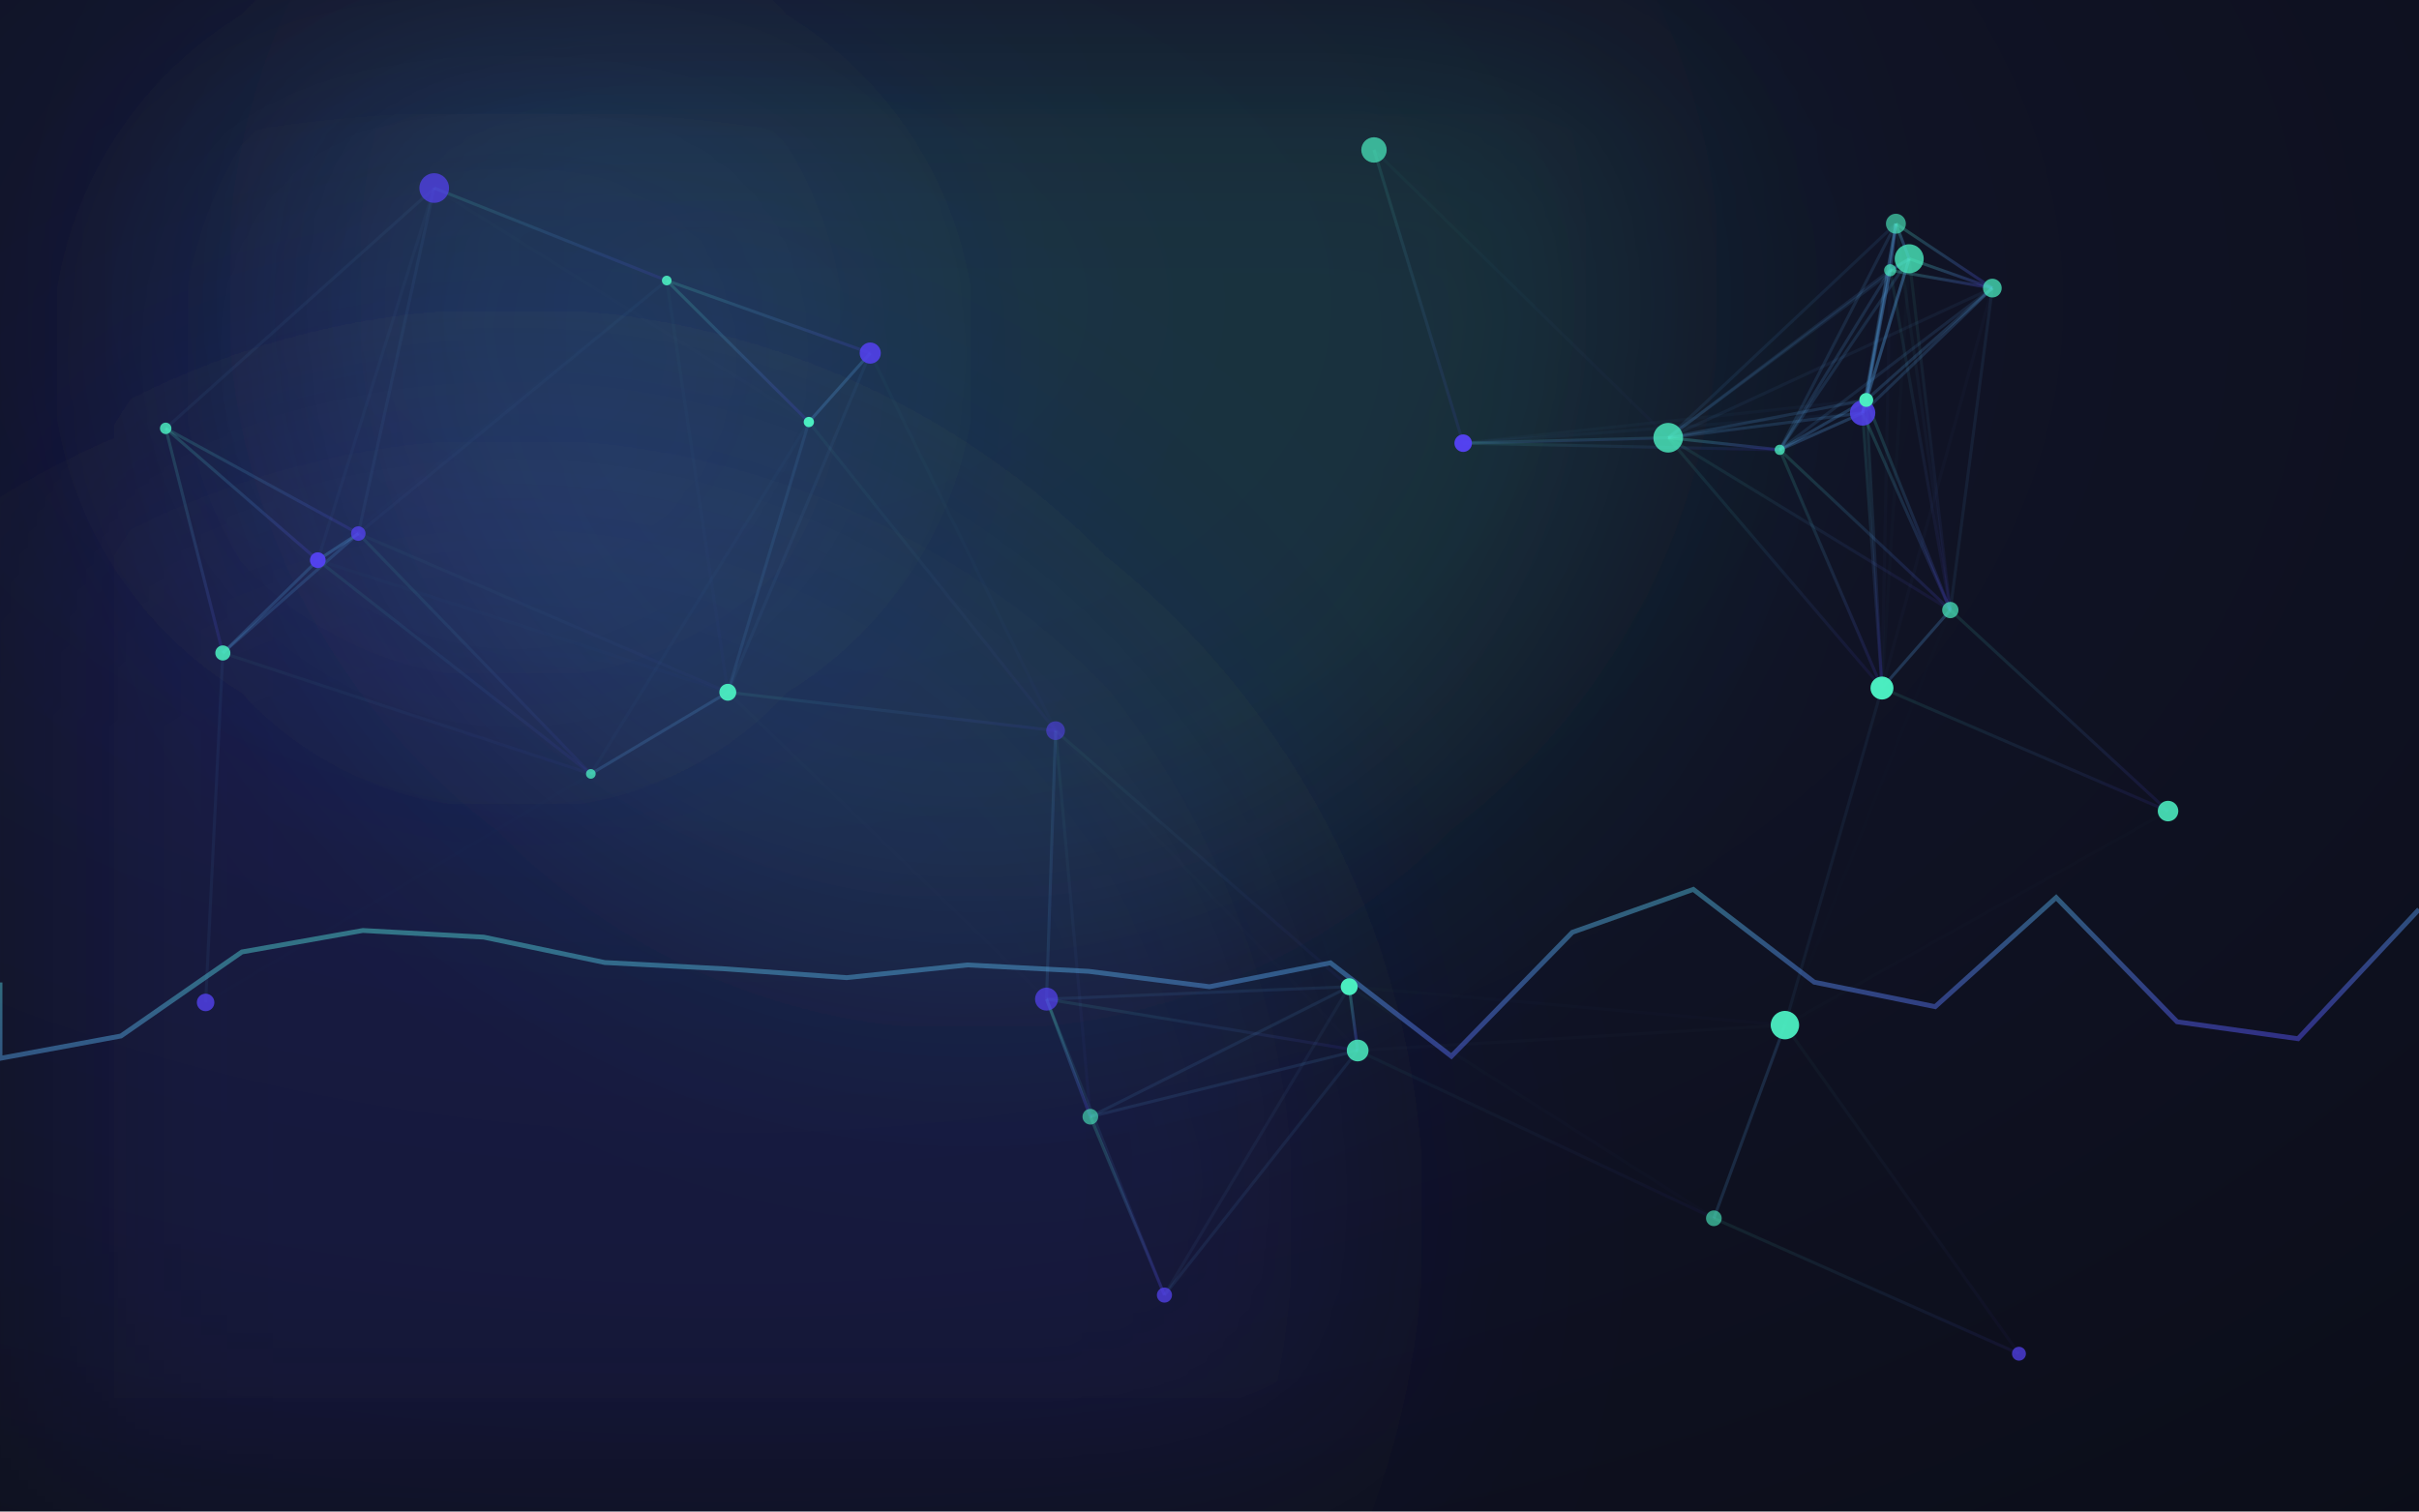
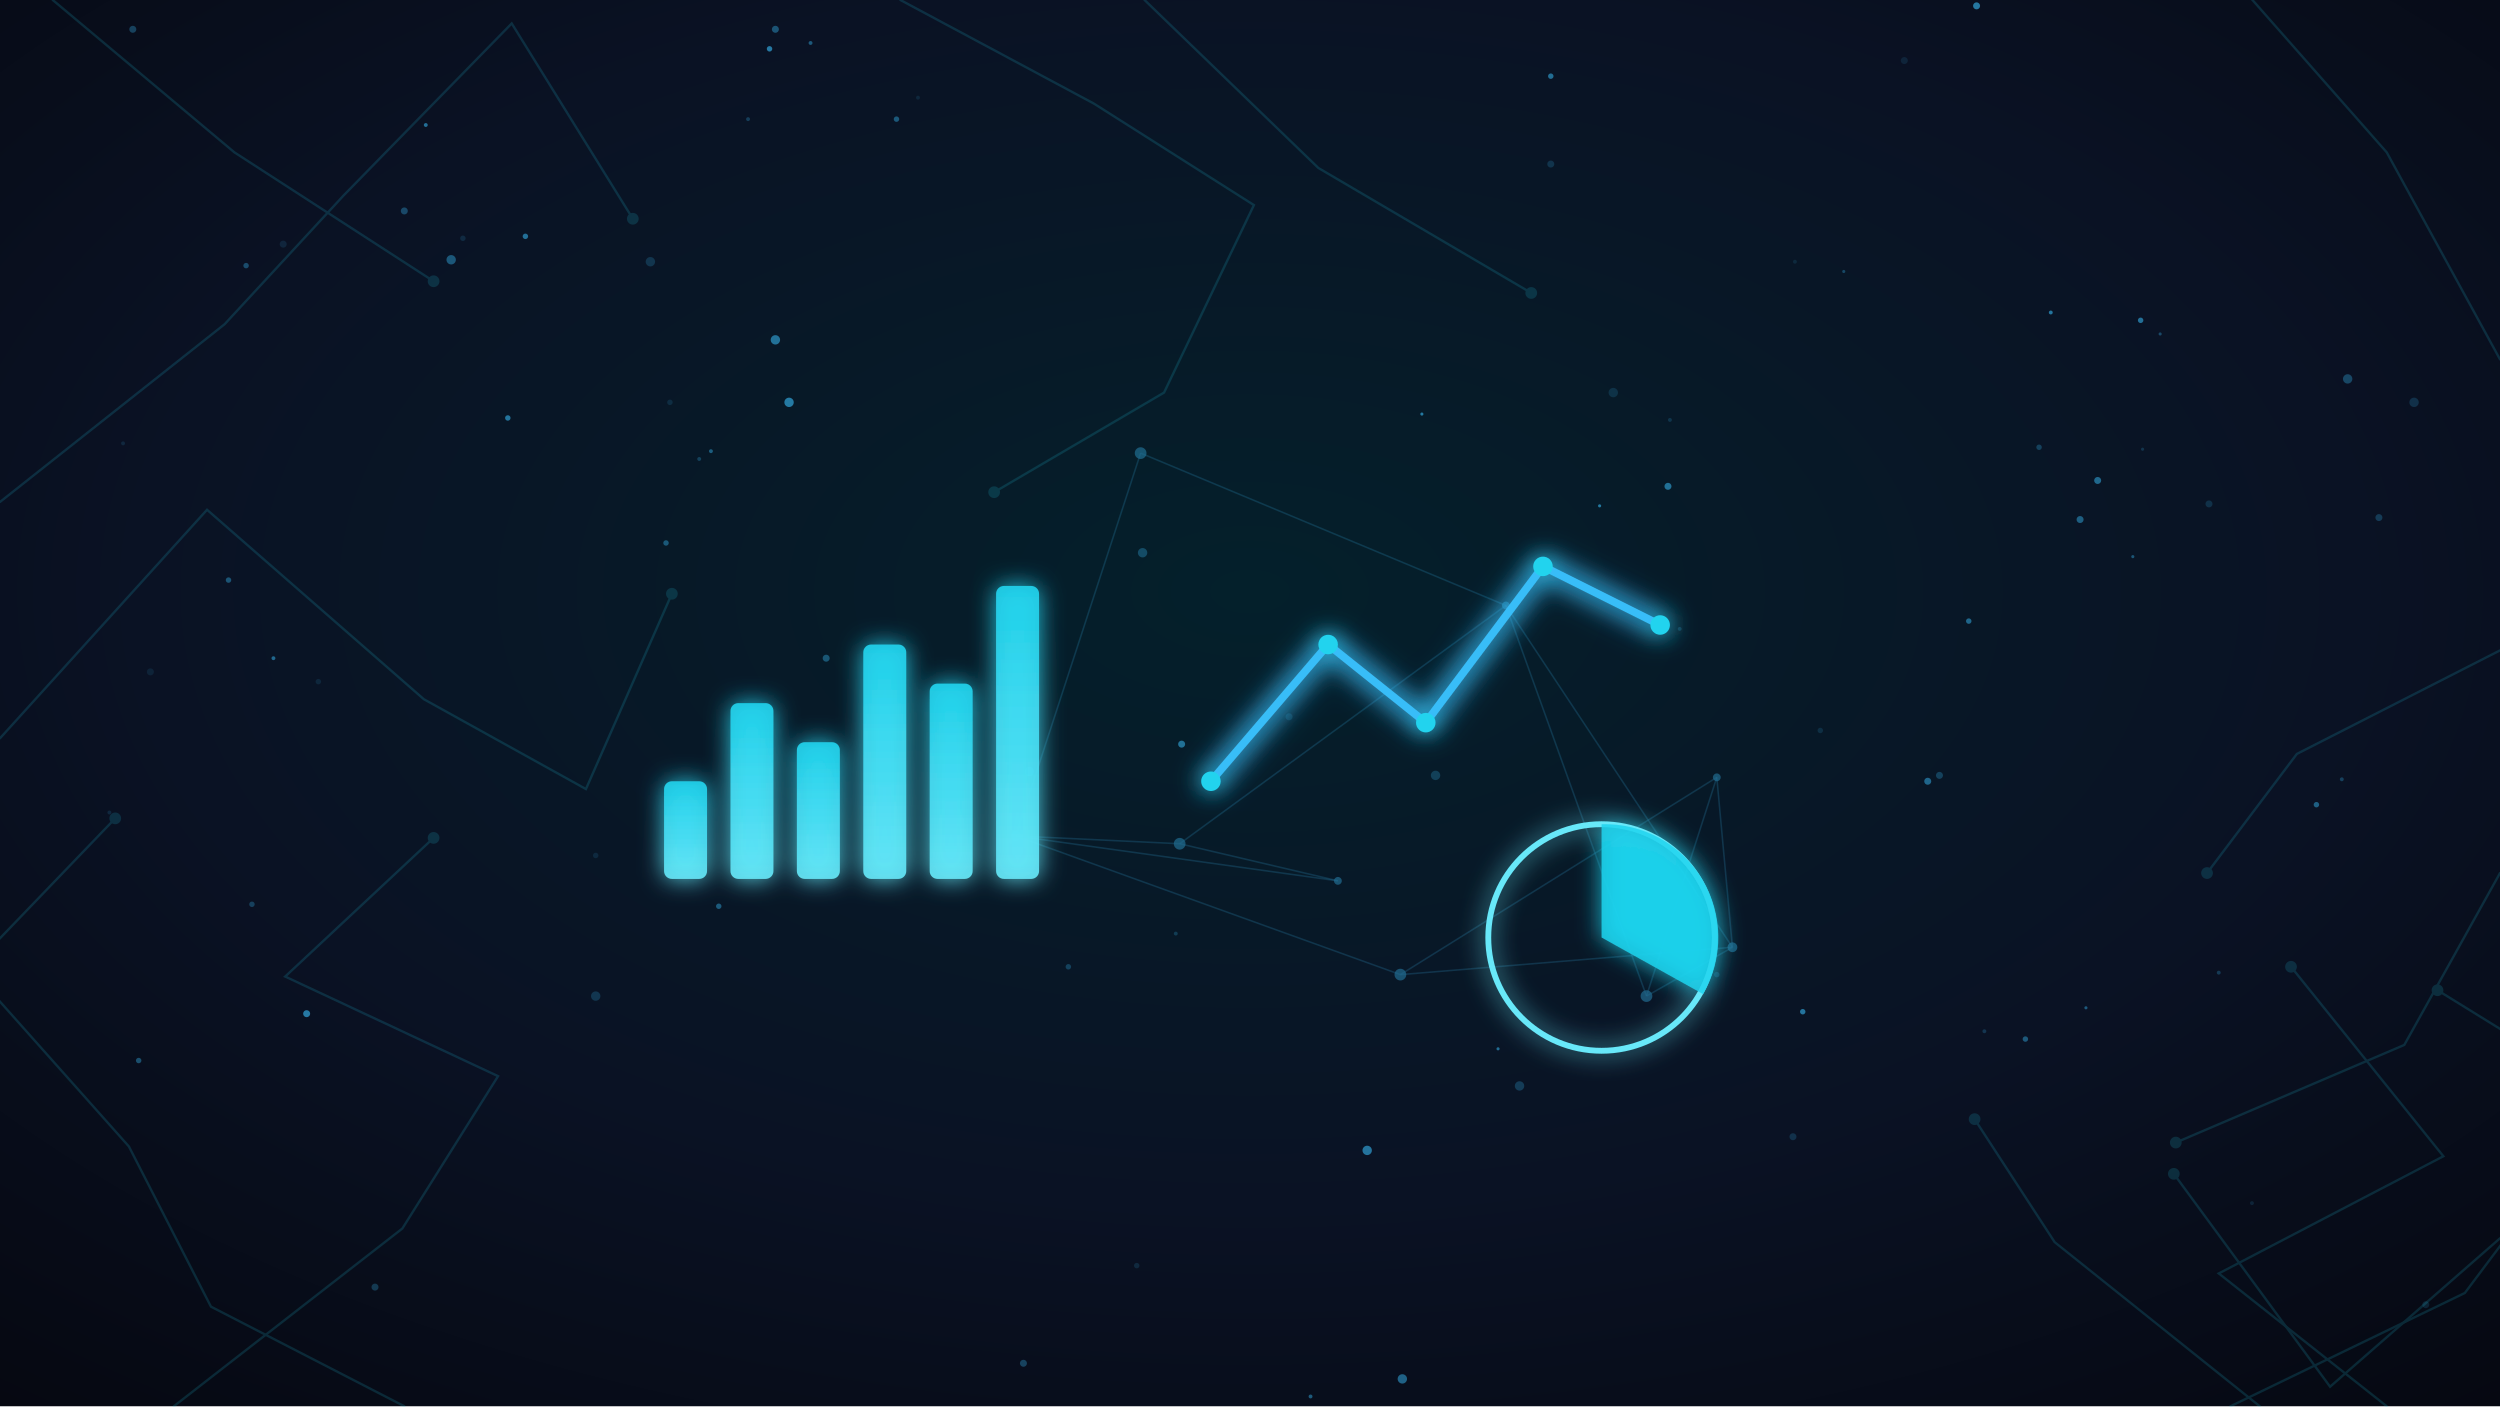
- <svg xmlns="http://www.w3.org/2000/svg" viewBox="0 0 800 500" role="img" aria-label="">
+ <svg xmlns="http://www.w3.org/2000/svg" viewBox="0 0 1280 720" width="1280" height="720">
  <defs>
-     <linearGradient id="lg" x1="0" y1="0" x2="1" y2="1">
-       <stop offset="0" stop-color="hsl(163 85% 62%)" />
-       <stop offset="1" stop-color="hsl(246 85% 60%)" />
+     <radialGradient id="bg" cx="50%" cy="42%" r="80%">
+       <stop offset="0%" stop-color="#04202b" />
+       <stop offset="55%" stop-color="#0a1224" />
+       <stop offset="100%" stop-color="#05070f" />
+     </radialGradient>
+     <linearGradient id="acc" x1="0" y1="0" x2="1" y2="1">
+       <stop offset="0%" stop-color="#22d3ee" />
+       <stop offset="50%" stop-color="#38bdf8" />
+       <stop offset="100%" stop-color="#67e8f9" />
    </linearGradient>
-     <radialGradient id="bg" cx="0.3" cy="0.2" r="1.1">
-       <stop offset="0" stop-color="#141830" />
-       <stop offset="1" stop-color="#0b0d18" />
-     </radialGradient>
-     <filter id="blur" x="-60%" y="-60%" width="220%" height="220%">
-       <feGaussianBlur stdDeviation="46" />
+     <linearGradient id="accV" x1="0" y1="0" x2="0" y2="1">
+       <stop offset="0%" stop-color="#22d3ee" />
+       <stop offset="100%" stop-color="#67e8f9" />
+     </linearGradient>
+     <filter id="glow" x="-60%" y="-60%" width="220%" height="220%">
+       <feGaussianBlur stdDeviation="6" result="b" />
+       <feMerge>
+         <feMergeNode in="b" />
+         <feMergeNode in="SourceGraphic" />
+       </feMerge>
+     </filter>
+     <filter id="softglow" x="-80%" y="-80%" width="260%" height="260%">
+       <feGaussianBlur stdDeviation="14" result="b" />
+       <feMerge>
+         <feMergeNode in="b" />
+         <feMergeNode in="SourceGraphic" />
+       </feMerge>
    </filter>
  </defs>
-   <rect width="800" height="500" fill="url(#bg)" />
-   <circle cx="170" cy="117" r="131" fill="hsl(246 85% 60%)" fill-opacity="0.13" filter="url(#blur)" />
-   <circle cx="322" cy="95" r="225" fill="hsl(163 85% 62%)" fill-opacity="0.13" filter="url(#blur)" />
-   <circle cx="169" cy="403" r="280" fill="hsl(246 85% 60%)" fill-opacity="0.13" filter="url(#blur)" />
-   <path d="M 0 325 L 0 350.1 L 40 342.7 L 80 314.9 L 120 307.8 L 160 310.0 L 200 318.4 L 240 320.5 L 280 323.4 L 320 319.2 L 360 321.3 L 400 326.4 L 440 318.5 L 480 349.4 L 520 308.4 L 560 294.2 L 600 324.9 L 640 333.0 L 680 296.9 L 720 338.0 L 760 343.6 L 800 300.8" fill="none" stroke="url(#lg)" stroke-opacity="0.5" stroke-width="1.6" />
-   <line x1="616.0" y1="136.6" x2="645.0" y2="201.8" stroke="url(#lg)" stroke-opacity="0.178" stroke-width="1" />
-   <line x1="616.0" y1="136.6" x2="631.4" y2="85.6" stroke="url(#lg)" stroke-opacity="0.219" stroke-width="1" />
-   <line x1="616.0" y1="136.6" x2="625.1" y2="89.4" stroke="url(#lg)" stroke-opacity="0.231" stroke-width="1" />
-   <line x1="616.0" y1="136.6" x2="627.0" y2="74.0" stroke="url(#lg)" stroke-opacity="0.196" stroke-width="1" />
-   <line x1="616.0" y1="136.6" x2="588.6" y2="148.8" stroke="url(#lg)" stroke-opacity="0.272" stroke-width="1" />
-   <line x1="616.0" y1="136.6" x2="622.4" y2="227.6" stroke="url(#lg)" stroke-opacity="0.133" stroke-width="1" />
-   <line x1="616.0" y1="136.6" x2="658.9" y2="95.3" stroke="url(#lg)" stroke-opacity="0.205" stroke-width="1" />
-   <line x1="616.0" y1="136.6" x2="483.9" y2="146.6" stroke="url(#lg)" stroke-opacity="0.040" stroke-width="1" />
-   <line x1="616.0" y1="136.6" x2="551.7" y2="144.8" stroke="url(#lg)" stroke-opacity="0.193" stroke-width="1" />
-   <line x1="616.0" y1="136.6" x2="617.2" y2="132.3" stroke="url(#lg)" stroke-opacity="0.330" stroke-width="1" />
-   <line x1="645.0" y1="201.8" x2="631.4" y2="85.6" stroke="url(#lg)" stroke-opacity="0.075" stroke-width="1" />
-   <line x1="645.0" y1="201.8" x2="625.1" y2="89.4" stroke="url(#lg)" stroke-opacity="0.081" stroke-width="1" />
-   <line x1="645.0" y1="201.8" x2="627.0" y2="74.0" stroke="url(#lg)" stroke-opacity="0.047" stroke-width="1" />
-   <line x1="645.0" y1="201.8" x2="717.0" y2="268.3" stroke="url(#lg)" stroke-opacity="0.118" stroke-width="1" />
-   <line x1="645.0" y1="201.8" x2="588.6" y2="148.8" stroke="url(#lg)" stroke-opacity="0.165" stroke-width="1" />
-   <line x1="645.0" y1="201.8" x2="590.3" y2="339.1" stroke="url(#lg)" stroke-opacity="0.005" stroke-width="1" />
-   <line x1="645.0" y1="201.8" x2="622.4" y2="227.6" stroke="url(#lg)" stroke-opacity="0.262" stroke-width="1" />
-   <line x1="645.0" y1="201.8" x2="658.9" y2="95.3" stroke="url(#lg)" stroke-opacity="0.097" stroke-width="1" />
-   <line x1="645.0" y1="201.8" x2="551.7" y2="144.8" stroke="url(#lg)" stroke-opacity="0.092" stroke-width="1" />
-   <line x1="645.0" y1="201.8" x2="617.2" y2="132.3" stroke="url(#lg)" stroke-opacity="0.170" stroke-width="1" />
-   <line x1="631.4" y1="85.6" x2="625.1" y2="89.4" stroke="url(#lg)" stroke-opacity="0.323" stroke-width="1" />
-   <line x1="631.4" y1="85.6" x2="627.0" y2="74.0" stroke="url(#lg)" stroke-opacity="0.312" stroke-width="1" />
-   <line x1="631.4" y1="85.6" x2="588.6" y2="148.8" stroke="url(#lg)" stroke-opacity="0.167" stroke-width="1" />
-   <line x1="631.4" y1="85.6" x2="622.4" y2="227.6" stroke="url(#lg)" stroke-opacity="0.017" stroke-width="1" />
-   <line x1="631.4" y1="85.6" x2="658.9" y2="95.3" stroke="url(#lg)" stroke-opacity="0.274" stroke-width="1" />
-   <line x1="631.4" y1="85.6" x2="551.7" y2="144.8" stroke="url(#lg)" stroke-opacity="0.115" stroke-width="1" />
-   <line x1="631.4" y1="85.6" x2="617.2" y2="132.3" stroke="url(#lg)" stroke-opacity="0.229" stroke-width="1" />
-   <line x1="118.5" y1="176.5" x2="105.1" y2="185.3" stroke="url(#lg)" stroke-opacity="0.304" stroke-width="1" />
-   <line x1="118.5" y1="176.5" x2="54.8" y2="141.7" stroke="url(#lg)" stroke-opacity="0.175" stroke-width="1" />
-   <line x1="118.5" y1="176.5" x2="195.4" y2="256.0" stroke="url(#lg)" stroke-opacity="0.089" stroke-width="1" />
-   <line x1="118.5" y1="176.5" x2="73.7" y2="216.0" stroke="url(#lg)" stroke-opacity="0.205" stroke-width="1" />
-   <line x1="118.5" y1="176.5" x2="143.6" y2="62.2" stroke="url(#lg)" stroke-opacity="0.075" stroke-width="1" />
-   <line x1="118.5" y1="176.5" x2="220.5" y2="92.8" stroke="url(#lg)" stroke-opacity="0.041" stroke-width="1" />
-   <line x1="118.5" y1="176.5" x2="240.7" y2="229.0" stroke="url(#lg)" stroke-opacity="0.039" stroke-width="1" />
-   <line x1="625.1" y1="89.4" x2="627.0" y2="74.0" stroke="url(#lg)" stroke-opacity="0.305" stroke-width="1" />
-   <line x1="625.1" y1="89.4" x2="588.6" y2="148.8" stroke="url(#lg)" stroke-opacity="0.182" stroke-width="1" />
-   <line x1="625.1" y1="89.4" x2="622.4" y2="227.6" stroke="url(#lg)" stroke-opacity="0.027" stroke-width="1" />
-   <line x1="625.1" y1="89.4" x2="658.9" y2="95.3" stroke="url(#lg)" stroke-opacity="0.262" stroke-width="1" />
-   <line x1="625.1" y1="89.4" x2="551.7" y2="144.8" stroke="url(#lg)" stroke-opacity="0.132" stroke-width="1" />
-   <line x1="625.1" y1="89.4" x2="617.2" y2="132.3" stroke="url(#lg)" stroke-opacity="0.241" stroke-width="1" />
-   <line x1="267.5" y1="139.6" x2="195.4" y2="256.0" stroke="url(#lg)" stroke-opacity="0.030" stroke-width="1" />
-   <line x1="267.5" y1="139.6" x2="287.8" y2="116.8" stroke="url(#lg)" stroke-opacity="0.271" stroke-width="1" />
-   <line x1="267.5" y1="139.6" x2="349.1" y2="241.7" stroke="url(#lg)" stroke-opacity="0.044" stroke-width="1" />
-   <line x1="267.5" y1="139.6" x2="143.6" y2="62.2" stroke="url(#lg)" stroke-opacity="0.009" stroke-width="1" />
-   <line x1="267.5" y1="139.6" x2="220.5" y2="92.8" stroke="url(#lg)" stroke-opacity="0.190" stroke-width="1" />
-   <line x1="267.5" y1="139.6" x2="240.7" y2="229.0" stroke="url(#lg)" stroke-opacity="0.128" stroke-width="1" />
-   <line x1="105.1" y1="185.3" x2="54.8" y2="141.7" stroke="url(#lg)" stroke-opacity="0.189" stroke-width="1" />
-   <line x1="105.1" y1="185.3" x2="195.4" y2="256.0" stroke="url(#lg)" stroke-opacity="0.080" stroke-width="1" />
-   <line x1="105.1" y1="185.3" x2="73.7" y2="216.0" stroke="url(#lg)" stroke-opacity="0.241" stroke-width="1" />
-   <line x1="105.1" y1="185.3" x2="143.6" y2="62.2" stroke="url(#lg)" stroke-opacity="0.048" stroke-width="1" />
-   <line x1="105.1" y1="185.3" x2="220.5" y2="92.8" stroke="url(#lg)" stroke-opacity="0.005" stroke-width="1" />
-   <line x1="105.1" y1="185.3" x2="240.7" y2="229.0" stroke="url(#lg)" stroke-opacity="0.017" stroke-width="1" />
-   <line x1="54.8" y1="141.7" x2="73.7" y2="216.0" stroke="url(#lg)" stroke-opacity="0.166" stroke-width="1" />
-   <line x1="54.8" y1="141.7" x2="143.6" y2="62.2" stroke="url(#lg)" stroke-opacity="0.070" stroke-width="1" />
-   <line x1="627.0" y1="74.0" x2="588.6" y2="148.8" stroke="url(#lg)" stroke-opacity="0.149" stroke-width="1" />
-   <line x1="627.0" y1="74.0" x2="658.9" y2="95.3" stroke="url(#lg)" stroke-opacity="0.253" stroke-width="1" />
-   <line x1="627.0" y1="74.0" x2="551.7" y2="144.8" stroke="url(#lg)" stroke-opacity="0.106" stroke-width="1" />
-   <line x1="627.0" y1="74.0" x2="617.2" y2="132.3" stroke="url(#lg)" stroke-opacity="0.206" stroke-width="1" />
-   <line x1="346.1" y1="330.5" x2="349.1" y2="241.7" stroke="url(#lg)" stroke-opacity="0.139" stroke-width="1" />
-   <line x1="346.1" y1="330.5" x2="360.6" y2="369.4" stroke="url(#lg)" stroke-opacity="0.246" stroke-width="1" />
-   <line x1="346.1" y1="330.5" x2="446.2" y2="326.4" stroke="url(#lg)" stroke-opacity="0.113" stroke-width="1" />
-   <line x1="346.1" y1="330.5" x2="240.7" y2="229.0" stroke="url(#lg)" stroke-opacity="0.008" stroke-width="1" />
-   <line x1="346.1" y1="330.5" x2="385.1" y2="428.4" stroke="url(#lg)" stroke-opacity="0.101" stroke-width="1" />
-   <line x1="346.1" y1="330.5" x2="449.0" y2="347.5" stroke="url(#lg)" stroke-opacity="0.104" stroke-width="1" />
-   <line x1="195.4" y1="256.0" x2="73.7" y2="216.0" stroke="url(#lg)" stroke-opacity="0.050" stroke-width="1" />
-   <line x1="195.4" y1="256.0" x2="68.0" y2="331.6" stroke="url(#lg)" stroke-opacity="0.004" stroke-width="1" />
-   <line x1="195.4" y1="256.0" x2="240.7" y2="229.0" stroke="url(#lg)" stroke-opacity="0.221" stroke-width="1" />
-   <line x1="73.7" y1="216.0" x2="68.0" y2="331.6" stroke="url(#lg)" stroke-opacity="0.078" stroke-width="1" />
-   <line x1="667.7" y1="447.8" x2="566.8" y2="403.0" stroke="url(#lg)" stroke-opacity="0.090" stroke-width="1" />
-   <line x1="667.7" y1="447.8" x2="590.3" y2="339.1" stroke="url(#lg)" stroke-opacity="0.037" stroke-width="1" />
-   <line x1="454.4" y1="49.6" x2="483.9" y2="146.6" stroke="url(#lg)" stroke-opacity="0.110" stroke-width="1" />
-   <line x1="454.4" y1="49.6" x2="551.7" y2="144.8" stroke="url(#lg)" stroke-opacity="0.031" stroke-width="1" />
-   <line x1="717.0" y1="268.3" x2="590.3" y2="339.1" stroke="url(#lg)" stroke-opacity="0.011" stroke-width="1" />
-   <line x1="717.0" y1="268.3" x2="622.4" y2="227.6" stroke="url(#lg)" stroke-opacity="0.107" stroke-width="1" />
-   <line x1="287.8" y1="116.8" x2="349.1" y2="241.7" stroke="url(#lg)" stroke-opacity="0.025" stroke-width="1" />
-   <line x1="287.8" y1="116.8" x2="220.5" y2="92.8" stroke="url(#lg)" stroke-opacity="0.178" stroke-width="1" />
-   <line x1="287.8" y1="116.8" x2="240.7" y2="229.0" stroke="url(#lg)" stroke-opacity="0.064" stroke-width="1" />
-   <line x1="566.8" y1="403.0" x2="590.3" y2="339.1" stroke="url(#lg)" stroke-opacity="0.186" stroke-width="1" />
-   <line x1="566.8" y1="403.0" x2="446.2" y2="326.4" stroke="url(#lg)" stroke-opacity="0.016" stroke-width="1" />
-   <line x1="566.8" y1="403.0" x2="449.0" y2="347.5" stroke="url(#lg)" stroke-opacity="0.045" stroke-width="1" />
-   <line x1="588.6" y1="148.8" x2="622.4" y2="227.6" stroke="url(#lg)" stroke-opacity="0.146" stroke-width="1" />
-   <line x1="588.6" y1="148.8" x2="658.9" y2="95.3" stroke="url(#lg)" stroke-opacity="0.140" stroke-width="1" />
-   <line x1="588.6" y1="148.8" x2="483.9" y2="146.6" stroke="url(#lg)" stroke-opacity="0.103" stroke-width="1" />
-   <line x1="588.6" y1="148.8" x2="551.7" y2="144.8" stroke="url(#lg)" stroke-opacity="0.256" stroke-width="1" />
-   <line x1="588.6" y1="148.8" x2="617.2" y2="132.3" stroke="url(#lg)" stroke-opacity="0.265" stroke-width="1" />
-   <line x1="349.1" y1="241.7" x2="360.6" y2="369.4" stroke="url(#lg)" stroke-opacity="0.049" stroke-width="1" />
-   <line x1="349.1" y1="241.7" x2="446.2" y2="326.4" stroke="url(#lg)" stroke-opacity="0.048" stroke-width="1" />
-   <line x1="349.1" y1="241.7" x2="240.7" y2="229.0" stroke="url(#lg)" stroke-opacity="0.092" stroke-width="1" />
-   <line x1="349.1" y1="241.7" x2="449.0" y2="347.5" stroke="url(#lg)" stroke-opacity="0.010" stroke-width="1" />
-   <line x1="590.3" y1="339.1" x2="622.4" y2="227.6" stroke="url(#lg)" stroke-opacity="0.077" stroke-width="1" />
-   <line x1="590.3" y1="339.1" x2="446.2" y2="326.4" stroke="url(#lg)" stroke-opacity="0.012" stroke-width="1" />
-   <line x1="590.3" y1="339.1" x2="449.0" y2="347.5" stroke="url(#lg)" stroke-opacity="0.019" stroke-width="1" />
-   <line x1="622.4" y1="227.6" x2="658.9" y2="95.3" stroke="url(#lg)" stroke-opacity="0.029" stroke-width="1" />
-   <line x1="622.4" y1="227.6" x2="551.7" y2="144.8" stroke="url(#lg)" stroke-opacity="0.093" stroke-width="1" />
-   <line x1="622.4" y1="227.6" x2="617.2" y2="132.3" stroke="url(#lg)" stroke-opacity="0.124" stroke-width="1" />
-   <line x1="143.6" y1="62.2" x2="220.5" y2="92.8" stroke="url(#lg)" stroke-opacity="0.152" stroke-width="1" />
-   <line x1="220.5" y1="92.8" x2="240.7" y2="229.0" stroke="url(#lg)" stroke-opacity="0.028" stroke-width="1" />
-   <line x1="658.9" y1="95.3" x2="551.7" y2="144.8" stroke="url(#lg)" stroke-opacity="0.072" stroke-width="1" />
-   <line x1="658.9" y1="95.3" x2="617.2" y2="132.3" stroke="url(#lg)" stroke-opacity="0.214" stroke-width="1" />
-   <line x1="483.9" y1="146.6" x2="551.7" y2="144.8" stroke="url(#lg)" stroke-opacity="0.186" stroke-width="1" />
-   <line x1="483.9" y1="146.6" x2="617.2" y2="132.3" stroke="url(#lg)" stroke-opacity="0.036" stroke-width="1" />
-   <line x1="360.6" y1="369.4" x2="446.2" y2="326.4" stroke="url(#lg)" stroke-opacity="0.123" stroke-width="1" />
-   <line x1="360.6" y1="369.4" x2="385.1" y2="428.4" stroke="url(#lg)" stroke-opacity="0.195" stroke-width="1" />
-   <line x1="360.6" y1="369.4" x2="449.0" y2="347.5" stroke="url(#lg)" stroke-opacity="0.134" stroke-width="1" />
-   <line x1="446.2" y1="326.4" x2="385.1" y2="428.4" stroke="url(#lg)" stroke-opacity="0.071" stroke-width="1" />
-   <line x1="446.2" y1="326.4" x2="449.0" y2="347.5" stroke="url(#lg)" stroke-opacity="0.292" stroke-width="1" />
-   <line x1="551.7" y1="144.8" x2="617.2" y2="132.3" stroke="url(#lg)" stroke-opacity="0.189" stroke-width="1" />
-   <line x1="385.1" y1="428.4" x2="449.0" y2="347.5" stroke="url(#lg)" stroke-opacity="0.106" stroke-width="1" />
-   <circle cx="616.0" cy="136.6" r="4.2" fill="hsl(246 85% 60%)" fill-opacity="0.85" />
-   <circle cx="645.0" cy="201.8" r="2.7" fill="hsl(163 85% 62%)" fill-opacity="0.69" />
-   <circle cx="631.4" cy="85.6" r="4.8" fill="hsl(163 85% 62%)" fill-opacity="0.77" />
-   <circle cx="118.5" cy="176.5" r="2.4" fill="hsl(246 85% 60%)" fill-opacity="0.78" />
-   <circle cx="625.1" cy="89.4" r="2.0" fill="hsl(163 85% 62%)" fill-opacity="0.68" />
-   <circle cx="267.5" cy="139.6" r="1.7" fill="hsl(163 85% 62%)" fill-opacity="0.98" />
-   <circle cx="105.1" cy="185.3" r="2.6" fill="hsl(246 85% 60%)" fill-opacity="0.97" />
-   <circle cx="54.8" cy="141.7" r="1.9" fill="hsl(163 85% 62%)" fill-opacity="0.83" />
-   <circle cx="627.0" cy="74.0" r="3.3" fill="hsl(163 85% 62%)" fill-opacity="0.62" />
-   <circle cx="346.1" cy="330.5" r="3.8" fill="hsl(246 85% 60%)" fill-opacity="0.72" />
-   <circle cx="195.4" cy="256.0" r="1.6" fill="hsl(163 85% 62%)" fill-opacity="0.76" />
-   <circle cx="73.7" cy="216.0" r="2.5" fill="hsl(163 85% 62%)" fill-opacity="0.86" />
-   <circle cx="667.7" cy="447.8" r="2.3" fill="hsl(246 85% 60%)" fill-opacity="0.73" />
-   <circle cx="454.4" cy="49.6" r="4.2" fill="hsl(163 85% 62%)" fill-opacity="0.69" />
-   <circle cx="717.0" cy="268.3" r="3.4" fill="hsl(163 85% 62%)" fill-opacity="0.87" />
-   <circle cx="287.8" cy="116.8" r="3.5" fill="hsl(246 85% 60%)" fill-opacity="0.86" />
-   <circle cx="566.8" cy="403.0" r="2.6" fill="hsl(163 85% 62%)" fill-opacity="0.62" />
-   <circle cx="588.6" cy="148.8" r="1.7" fill="hsl(163 85% 62%)" fill-opacity="0.77" />
-   <circle cx="349.1" cy="241.7" r="3.1" fill="hsl(246 85% 60%)" fill-opacity="0.56" />
-   <circle cx="590.3" cy="339.1" r="4.7" fill="hsl(163 85% 62%)" fill-opacity="0.94" />
-   <circle cx="622.4" cy="227.6" r="3.8" fill="hsl(163 85% 62%)" fill-opacity="0.98" />
-   <circle cx="143.6" cy="62.2" r="4.9" fill="hsl(246 85% 60%)" fill-opacity="0.72" />
-   <circle cx="220.5" cy="92.8" r="1.6" fill="hsl(163 85% 62%)" fill-opacity="0.88" />
-   <circle cx="658.9" cy="95.3" r="3.1" fill="hsl(163 85% 62%)" fill-opacity="0.72" />
-   <circle cx="483.9" cy="146.6" r="2.9" fill="hsl(246 85% 60%)" fill-opacity="0.99" />
-   <circle cx="360.6" cy="369.4" r="2.6" fill="hsl(163 85% 62%)" fill-opacity="0.60" />
-   <circle cx="446.2" cy="326.4" r="2.8" fill="hsl(163 85% 62%)" fill-opacity="0.98" />
-   <circle cx="68.0" cy="331.6" r="2.9" fill="hsl(246 85% 60%)" fill-opacity="0.79" />
-   <circle cx="240.7" cy="229.0" r="2.8" fill="hsl(163 85% 62%)" fill-opacity="0.93" />
-   <circle cx="551.7" cy="144.8" r="4.9" fill="hsl(163 85% 62%)" fill-opacity="0.80" />
-   <circle cx="385.1" cy="428.4" r="2.5" fill="hsl(246 85% 60%)" fill-opacity="0.74" />
-   <circle cx="449.0" cy="347.5" r="3.6" fill="hsl(163 85% 62%)" fill-opacity="0.84" />
-   <circle cx="617.2" cy="132.3" r="2.3" fill="hsl(163 85% 62%)" fill-opacity="0.97" />
+   <rect width="1280" height="720" fill="url(#bg)" />
+   <g fill="#38bdf8">
+     <circle cx="231" cy="133" r="2.4" opacity="0.4" />
+     <circle cx="364" cy="231" r="1" opacity="0.42" />
+     <circle cx="855" cy="215" r="1" opacity="0.17" />
+     <circle cx="333" cy="134" r="2.4" opacity="0.19" />
+     <circle cx="56" cy="416" r="1" opacity="0.13" />
+     <circle cx="860" cy="322" r="1" opacity="0.19" />
+     <circle cx="1037" cy="532" r="1.4" opacity="0.41" />
+     <circle cx="919" cy="134" r="1" opacity="0.11" />
+     <circle cx="582" cy="648" r="1.4" opacity="0.14" />
+     <circle cx="1092" cy="285" r="0.8" opacity="0.39" />
+     <circle cx="343" cy="206" r="1.4" opacity="0.13" />
+     <circle cx="879" cy="499" r="1.4" opacity="0.18" />
+     <circle cx="527" cy="395" r="2.4" opacity="0.43" />
+     <circle cx="358" cy="235" r="1" opacity="0.25" />
+     <circle cx="1202" cy="194" r="2.4" opacity="0.31" />
+     <circle cx="63" cy="227" r="1" opacity="0.13" />
+     <circle cx="660" cy="367" r="1.8" opacity="0.15" />
+     <circle cx="305" cy="510" r="2.4" opacity="0.2" />
+     <circle cx="918" cy="582" r="1.8" opacity="0.18" />
+     <circle cx="854" cy="249" r="1.8" opacity="0.53" />
+     <circle cx="602" cy="478" r="1" opacity="0.22" />
+     <circle cx="68" cy="15" r="1.8" opacity="0.3" />
+     <circle cx="1131" cy="258" r="1.8" opacity="0.17" />
+     <circle cx="1068" cy="516" r="0.8" opacity="0.42" />
+     <circle cx="932" cy="374" r="1.4" opacity="0.14" />
+     <circle cx="826" cy="201" r="2.4" opacity="0.15" />
+     <circle cx="269" cy="121" r="1.4" opacity="0.54" />
+     <circle cx="1242" cy="668" r="1.8" opacity="0.14" />
+     <circle cx="397" cy="174" r="2.4" opacity="0.54" />
+     <circle cx="923" cy="518" r="1.4" opacity="0.57" />
+     <circle cx="987" cy="400" r="1.8" opacity="0.48" />
+     <circle cx="140" cy="337" r="1" opacity="0.49" />
+     <circle cx="700" cy="589" r="2.4" opacity="0.57" />
+     <circle cx="767" cy="537" r="0.8" opacity="0.52" />
+     <circle cx="192" cy="659" r="1.8" opacity="0.25" />
+     <circle cx="944" cy="139" r="0.8" opacity="0.3" />
+     <circle cx="126" cy="136" r="1.4" opacity="0.34" />
+     <circle cx="415" cy="22" r="1" opacity="0.41" />
+     <circle cx="975" cy="31" r="1.8" opacity="0.11" />
+     <circle cx="145" cy="125" r="1.8" opacity="0.12" />
+     <circle cx="547" cy="495" r="1.4" opacity="0.26" />
+     <circle cx="728" cy="212" r="0.8" opacity="0.58" />
+     <circle cx="718" cy="706" r="2.4" opacity="0.48" />
+     <circle cx="394" cy="25" r="1.4" opacity="0.6" />
+     <circle cx="237" cy="122" r="1.4" opacity="0.14" />
+     <circle cx="1236" cy="206" r="2.4" opacity="0.18" />
+     <circle cx="524" cy="698" r="1.8" opacity="0.3" />
+     <circle cx="1016" cy="528" r="1" opacity="0.21" />
+     <circle cx="735" cy="397" r="2.4" opacity="0.23" />
+     <circle cx="794" cy="39" r="1.4" opacity="0.52" />
+     <circle cx="1044" cy="229" r="1.4" opacity="0.26" />
+     <circle cx="585" cy="283" r="2.4" opacity="0.29" />
+     <circle cx="305" cy="438" r="1.4" opacity="0.12" />
+     <circle cx="671" cy="715" r="1" opacity="0.43" />
+     <circle cx="1199" cy="399" r="1" opacity="0.27" />
+     <circle cx="1096" cy="164" r="1.4" opacity="0.54" />
+     <circle cx="1012" cy="3" r="1.8" opacity="0.59" />
+     <circle cx="71" cy="543" r="1.4" opacity="0.37" />
+     <circle cx="1008" cy="318" r="1.4" opacity="0.48" />
+     <circle cx="1218" cy="265" r="1.8" opacity="0.24" />
+     <circle cx="794" cy="84" r="1.8" opacity="0.18" />
+     <circle cx="129" cy="463" r="1.4" opacity="0.27" />
+     <circle cx="1074" cy="246" r="1.8" opacity="0.49" />
+     <circle cx="368" cy="464" r="1.4" opacity="0.41" />
+     <circle cx="157" cy="519" r="1.8" opacity="0.6" />
+     <circle cx="778" cy="556" r="2.4" opacity="0.24" />
+     <circle cx="207" cy="108" r="1.8" opacity="0.32" />
+     <circle cx="404" cy="206" r="2.4" opacity="0.59" />
+     <circle cx="341" cy="278" r="1.4" opacity="0.39" />
+     <circle cx="459" cy="61" r="1.4" opacity="0.4" />
+     <circle cx="1050" cy="160" r="1" opacity="0.57" />
+     <circle cx="993" cy="397" r="1.8" opacity="0.26" />
+     <circle cx="1153" cy="616" r="1" opacity="0.13" />
+     <circle cx="605" cy="381" r="1.8" opacity="0.53" />
+     <circle cx="516" cy="391" r="0.8" opacity="0.3" />
+     <circle cx="383" cy="61" r="1" opacity="0.25" />
+     <circle cx="470" cy="50" r="1" opacity="0.11" />
+     <circle cx="260" cy="214" r="1.4" opacity="0.56" />
+     <circle cx="819" cy="259" r="0.8" opacity="0.58" />
+     <circle cx="1097" cy="230" r="0.8" opacity="0.19" />
+     <circle cx="77" cy="344" r="1.8" opacity="0.1" />
+     <circle cx="117" cy="297" r="1.4" opacity="0.38" />
+     <circle cx="1065" cy="266" r="1.8" opacity="0.43" />
+     <circle cx="1186" cy="412" r="1.4" opacity="0.45" />
+     <circle cx="1136" cy="498" r="1" opacity="0.24" />
+     <circle cx="163" cy="349" r="1.4" opacity="0.11" />
+     <circle cx="218" cy="64" r="1" opacity="0.54" />
+     <circle cx="1106" cy="171" r="0.8" opacity="0.32" />
+     <circle cx="397" cy="15" r="1.8" opacity="0.38" />
+     <circle cx="423" cy="337" r="1.8" opacity="0.37" />
+   </g>
+   <g stroke="#22d3ee" stroke-width="1.2" fill="none" opacity="0.16" stroke-linecap="round">
+     <path d="M 1222 720 L 1136 652 L 1251 592 L 1173 495" />
+     <circle cx="1173" cy="495" r="3" fill="#22d3ee" stroke="none" />
+     <path d="M 1142 720 L 1262 662 L 1337 562 L 1248 507" />
+     <circle cx="1248" cy="507" r="3" fill="#22d3ee" stroke="none" />
+     <path d="M 1280 634 L 1193 710 L 1113 601" />
+     <circle cx="1113" cy="601" r="3" fill="#22d3ee" stroke="none" />
+     <path d="M 1280 447 L 1231 535 L 1114 585" />
+     <circle cx="1114" cy="585" r="3" fill="#22d3ee" stroke="none" />
+     <path d="M 27 0 L 120 78 L 222 144" />
+     <circle cx="222" cy="144" r="3" fill="#22d3ee" stroke="none" />
+     <path d="M 461 0 L 560 53 L 642 105 L 596 201 L 509 252" />
+     <circle cx="509" cy="252" r="3" fill="#22d3ee" stroke="none" />
+     <path d="M 0 257 L 115 166 L 176 100 L 262 12 L 324 112" />
+     <circle cx="324" cy="112" r="3" fill="#22d3ee" stroke="none" />
+     <path d="M 1280 333 L 1176 386 L 1130 447" />
+     <circle cx="1130" cy="447" r="3" fill="#22d3ee" stroke="none" />
+     <path d="M 1280 184 L 1222 78 L 1118 -40 L 1066 -125" />
+     <circle cx="1066" cy="-125" r="3" fill="#22d3ee" stroke="none" />
+     <path d="M 89 720 L 206 629 L 255 551 L 146 500 L 222 429" />
+     <circle cx="222" cy="429" r="3" fill="#22d3ee" stroke="none" />
+     <path d="M 1157 720 L 1052 636 L 1011 573" />
+     <circle cx="1011" cy="573" r="3" fill="#22d3ee" stroke="none" />
+     <path d="M 0 378 L 106 261 L 217 358 L 300 404 L 344 304" />
+     <circle cx="344" cy="304" r="3" fill="#22d3ee" stroke="none" />
+     <path d="M 207 720 L 108 669 L 66 587 L -15 496 L 59 419" />
+     <circle cx="59" cy="419" r="3" fill="#22d3ee" stroke="none" />
+     <path d="M 586 0 L 675 86 L 784 150" />
+     <circle cx="784" cy="150" r="3" fill="#22d3ee" stroke="none" />
+   </g>
+   <g opacity="0.5">
+     <line x1="520.0" y1="428.0" x2="685.0" y2="451.0" stroke="#38bdf8" stroke-width="0.8" opacity="0.35" />
+     <line x1="520.0" y1="428.0" x2="604.0" y2="432.0" stroke="#38bdf8" stroke-width="0.8" opacity="0.35" />
+     <line x1="520.0" y1="428.0" x2="717.0" y2="499.0" stroke="#38bdf8" stroke-width="0.8" opacity="0.35" />
+     <line x1="520.0" y1="428.0" x2="584.0" y2="232.0" stroke="#38bdf8" stroke-width="0.8" opacity="0.35" />
+     <line x1="685.0" y1="451.0" x2="604.0" y2="432.0" stroke="#38bdf8" stroke-width="0.8" opacity="0.35" />
+     <line x1="879.0" y1="398.0" x2="717.0" y2="499.0" stroke="#38bdf8" stroke-width="0.8" opacity="0.35" />
+     <line x1="879.0" y1="398.0" x2="887.0" y2="485.0" stroke="#38bdf8" stroke-width="0.8" opacity="0.35" />
+     <line x1="879.0" y1="398.0" x2="843.0" y2="510.0" stroke="#38bdf8" stroke-width="0.8" opacity="0.35" />
+     <line x1="604.0" y1="432.0" x2="771.0" y2="310.0" stroke="#38bdf8" stroke-width="0.8" opacity="0.35" />
+     <line x1="717.0" y1="499.0" x2="887.0" y2="485.0" stroke="#38bdf8" stroke-width="0.8" opacity="0.35" />
+     <line x1="771.0" y1="310.0" x2="584.0" y2="232.0" stroke="#38bdf8" stroke-width="0.8" opacity="0.35" />
+     <line x1="771.0" y1="310.0" x2="887.0" y2="485.0" stroke="#38bdf8" stroke-width="0.8" opacity="0.35" />
+     <line x1="771.0" y1="310.0" x2="843.0" y2="510.0" stroke="#38bdf8" stroke-width="0.8" opacity="0.35" />
+     <line x1="887.0" y1="485.0" x2="843.0" y2="510.0" stroke="#38bdf8" stroke-width="0.8" opacity="0.35" />
+     <circle cx="520.0" cy="428.0" r="2.5" fill="#38bdf8" opacity="0.7" />
+     <circle cx="685.0" cy="451.0" r="2" fill="#38bdf8" opacity="0.7" />
+     <circle cx="879.0" cy="398.0" r="2" fill="#38bdf8" opacity="0.7" />
+     <circle cx="604.0" cy="432.0" r="3" fill="#38bdf8" opacity="0.7" />
+     <circle cx="717.0" cy="499.0" r="3" fill="#38bdf8" opacity="0.7" />
+     <circle cx="771.0" cy="310.0" r="2" fill="#38bdf8" opacity="0.7" />
+     <circle cx="584.0" cy="232.0" r="3" fill="#38bdf8" opacity="0.7" />
+     <circle cx="887.0" cy="485.0" r="2.5" fill="#38bdf8" opacity="0.7" />
+     <circle cx="843.0" cy="510.0" r="3" fill="#38bdf8" opacity="0.7" />
+   </g>
+   <g filter="url(#glow)">
+     <rect x="340.0" y="400.0" width="22" height="50" rx="4" fill="url(#accV)" opacity="0.9" />
+     <rect x="374.0" y="360.0" width="22" height="90" rx="4" fill="url(#accV)" opacity="0.9" />
+     <rect x="408.0" y="380.0" width="22" height="70" rx="4" fill="url(#accV)" opacity="0.9" />
+     <rect x="442.0" y="330.0" width="22" height="120" rx="4" fill="url(#accV)" opacity="0.9" />
+     <rect x="476.0" y="350.0" width="22" height="100" rx="4" fill="url(#accV)" opacity="0.9" />
+     <rect x="510.0" y="300.0" width="22" height="150" rx="4" fill="url(#accV)" opacity="0.9" />
+     <path d="M 620.0 400.0 L 680.0 330.0 L 730.0 370.0 L 790.0 290.0 L 850.0 320.0" fill="none" stroke="#38bdf8" stroke-width="4" stroke-linecap="round" filter="url(#glow)" />
+     <circle cx="620.0" cy="400.0" r="5" fill="#22d3ee" />
+     <circle cx="680.0" cy="330.0" r="5" fill="#22d3ee" />
+     <circle cx="730.0" cy="370.0" r="5" fill="#22d3ee" />
+     <circle cx="790.0" cy="290.0" r="5" fill="#22d3ee" />
+     <circle cx="850.0" cy="320.0" r="5" fill="#22d3ee" />
+     <circle cx="820.0" cy="480.0" r="58" fill="none" stroke="#67e8f9" stroke-width="3" />
+     <path d="M 820.0 480.0 L 820.0 422.0 A 58 58 0 0 1 872 509 Z" fill="#22d3ee" opacity="0.85" />
+   </g>
</svg>
